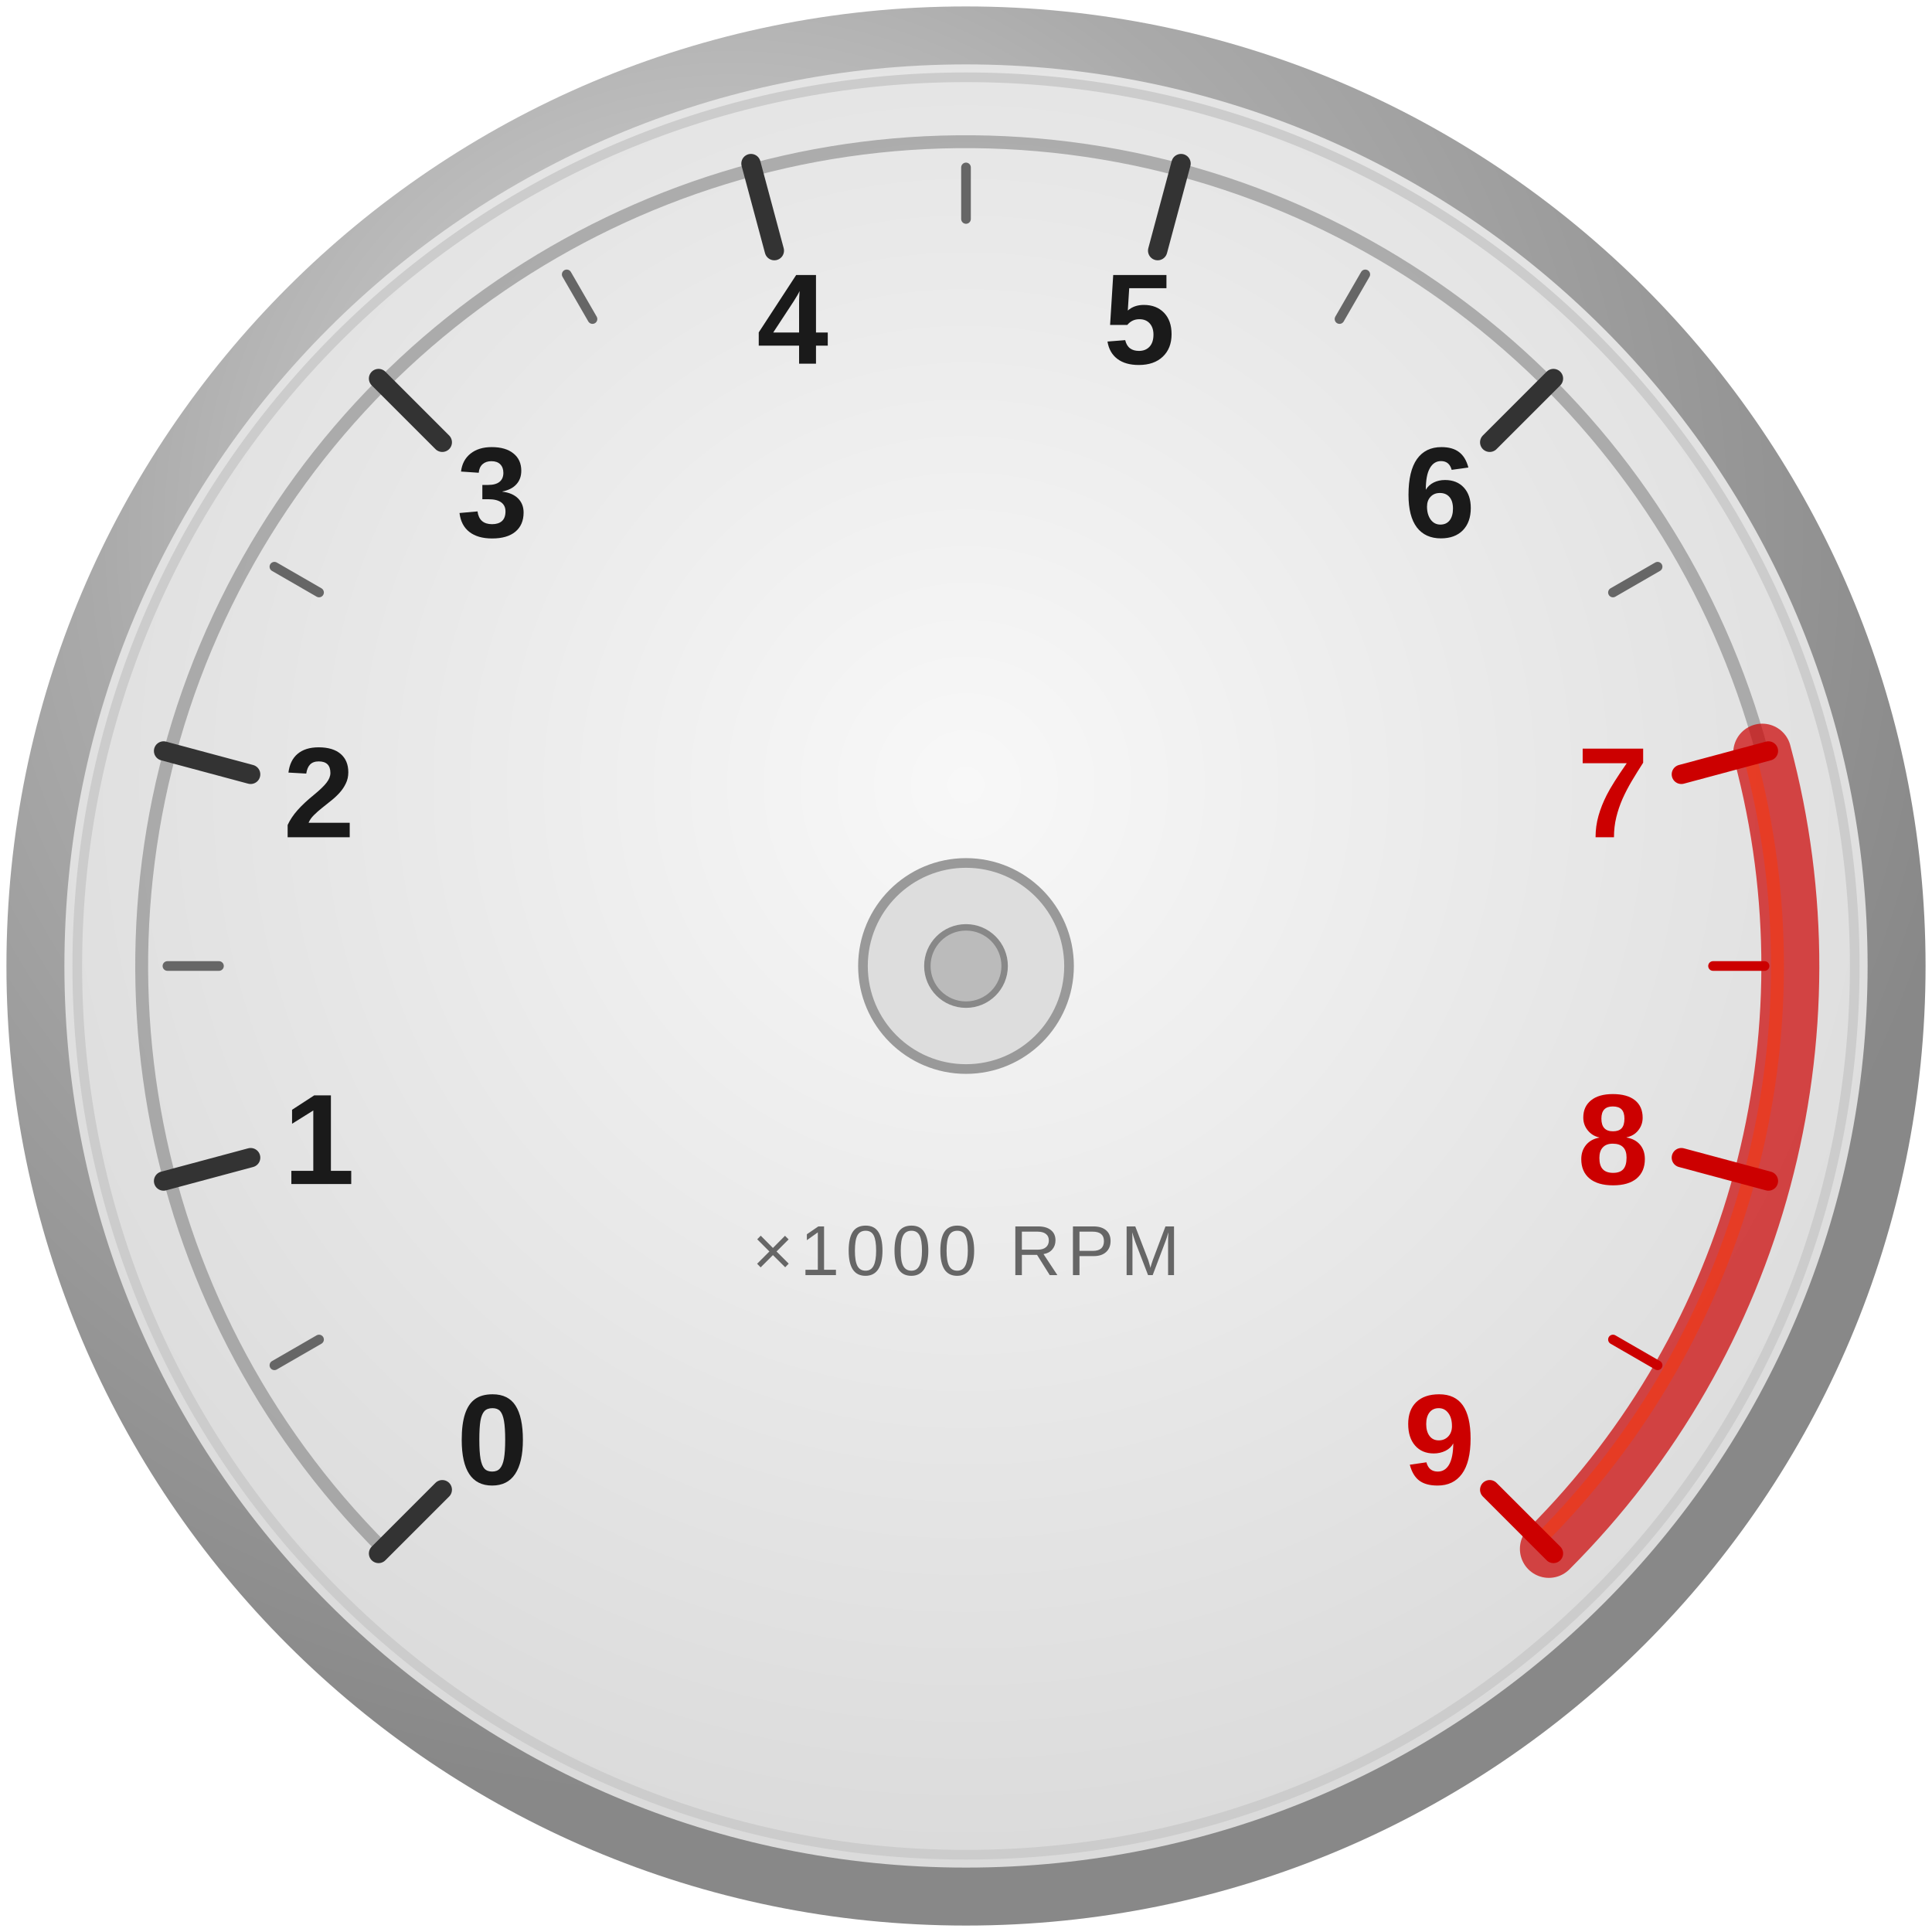
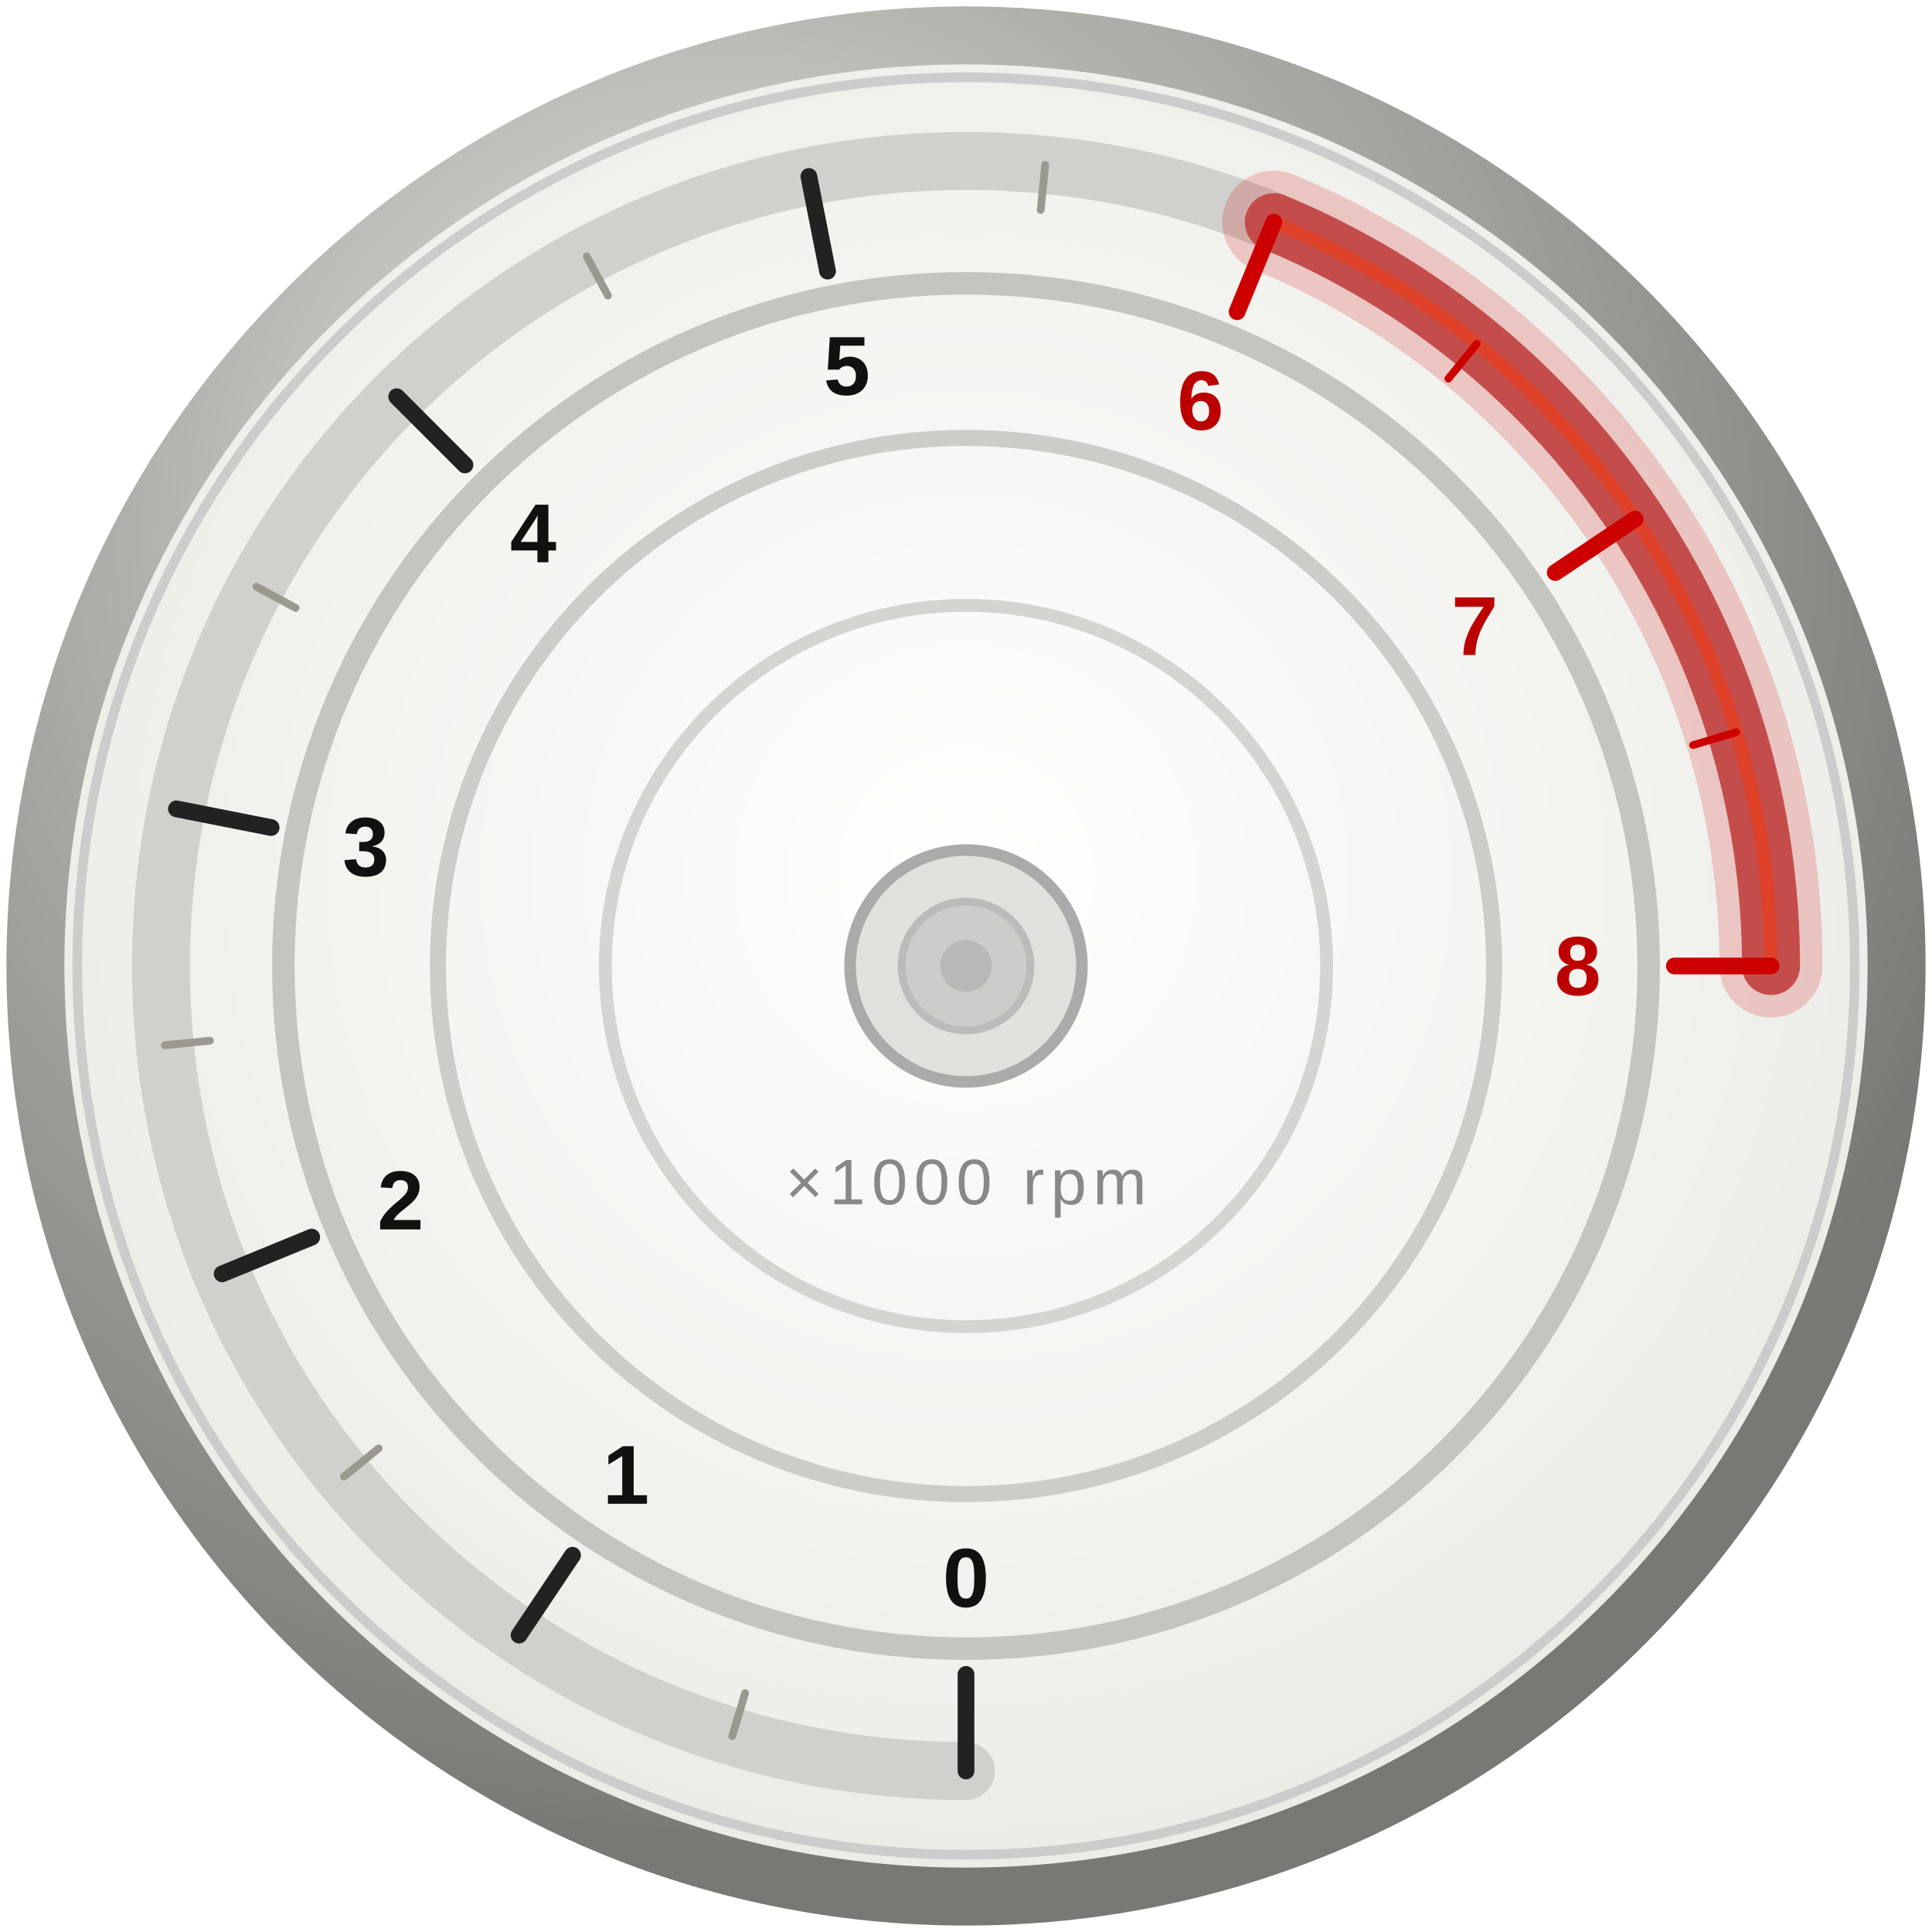
<svg xmlns="http://www.w3.org/2000/svg" width="300" height="300" viewBox="0 0 300 300">
  <defs>
-     <radialGradient id="bgG" cx="50%" cy="40%" r="65%">
-       <stop offset="0%" stop-color="#f8f8f8" />
-       <stop offset="100%" stop-color="#d8d8d8" />
+     <radialGradient id="bgG" cx="50%" cy="45%" r="65%">
+       <stop offset="0%" stop-color="#ffffff" />
+       <stop offset="100%" stop-color="#e8e8e2" />
    </radialGradient>
-     <radialGradient id="bzG" cx="38%" cy="28%" r="65%">
-       <stop offset="0%" stop-color="#e0e0e0" />
-       <stop offset="50%" stop-color="#aaa" />
-       <stop offset="100%" stop-color="#888" />
+     <radialGradient id="bzG" cx="38%" cy="28%" r="68%">
+       <stop offset="0%" stop-color="#f0f0ee" />
+       <stop offset="45%" stop-color="#b0b0ac" />
+       <stop offset="100%" stop-color="#787874" />
    </radialGradient>
  </defs>
  <circle cx="150" cy="150" r="149" fill="url(#bzG)" />
  <circle cx="150" cy="150" r="140" fill="url(#bgG)" />
-   <circle cx="150" cy="150" r="138" fill="none" stroke="#ccc" stroke-width="1.5" />
-   <path d="M 59.49,240.51 A 128,128 0 1,1 273.64,116.87" fill="none" stroke="#555" stroke-width="2" stroke-linecap="round" opacity="0.40" />
-   <path d="M 273.64,116.87 A 128,128 0 0,1 240.51,240.51" fill="none" stroke="#cc0000" stroke-width="9" stroke-linecap="round" opacity="0.70" />
-   <path d="M 271.71,117.39 A 126,126 0 0,1 239.10,239.10" fill="none" stroke="#ff3300" stroke-width="2" stroke-linecap="round" opacity="0.45" />
-   <line x1="58.78" y1="241.22" x2="68.68" y2="231.32" stroke="#333" stroke-width="3" stroke-linecap="round" />
-   <line x1="25.40" y1="183.39" x2="38.92" y2="179.76" stroke="#333" stroke-width="3" stroke-linecap="round" />
-   <line x1="25.40" y1="116.61" x2="38.92" y2="120.24" stroke="#333" stroke-width="3" stroke-linecap="round" />
-   <line x1="58.78" y1="58.78" x2="68.68" y2="68.68" stroke="#333" stroke-width="3" stroke-linecap="round" />
-   <line x1="116.61" y1="25.40" x2="120.24" y2="38.92" stroke="#333" stroke-width="3" stroke-linecap="round" />
-   <line x1="183.39" y1="25.40" x2="179.76" y2="38.92" stroke="#333" stroke-width="3" stroke-linecap="round" />
-   <line x1="241.22" y1="58.78" x2="231.32" y2="68.68" stroke="#333" stroke-width="3" stroke-linecap="round" />
-   <line x1="274.60" y1="116.61" x2="261.08" y2="120.24" stroke="#cc0000" stroke-width="3" stroke-linecap="round" />
-   <line x1="274.60" y1="183.39" x2="261.08" y2="179.76" stroke="#cc0000" stroke-width="3" stroke-linecap="round" />
-   <line x1="241.22" y1="241.22" x2="231.32" y2="231.32" stroke="#cc0000" stroke-width="3" stroke-linecap="round" />
-   <line x1="42.61" y1="212.00" x2="49.54" y2="208.00" stroke="#666" stroke-width="1.5" stroke-linecap="round" />
-   <line x1="26.00" y1="150.00" x2="34.00" y2="150.00" stroke="#666" stroke-width="1.5" stroke-linecap="round" />
-   <line x1="42.61" y1="88.00" x2="49.54" y2="92.00" stroke="#666" stroke-width="1.5" stroke-linecap="round" />
-   <line x1="88.00" y1="42.61" x2="92.00" y2="49.54" stroke="#666" stroke-width="1.5" stroke-linecap="round" />
-   <line x1="150.00" y1="26.00" x2="150.00" y2="34.00" stroke="#666" stroke-width="1.5" stroke-linecap="round" />
-   <line x1="212.00" y1="42.61" x2="208.00" y2="49.54" stroke="#666" stroke-width="1.5" stroke-linecap="round" />
-   <line x1="257.39" y1="88.00" x2="250.46" y2="92.00" stroke="#666" stroke-width="1.5" stroke-linecap="round" />
-   <line x1="274.00" y1="150.00" x2="266.00" y2="150.00" stroke="#cc0000" stroke-width="1.5" stroke-linecap="round" />
-   <line x1="257.39" y1="212.00" x2="250.46" y2="208.00" stroke="#cc0000" stroke-width="1.5" stroke-linecap="round" />
-   <text x="76.46" y="223.54" text-anchor="middle" dominant-baseline="central" fill="#1a1a1a" font-size="20" font-family="Arial,Helvetica,sans-serif" font-weight="bold">0</text>
-   <text x="49.54" y="176.92" text-anchor="middle" dominant-baseline="central" fill="#1a1a1a" font-size="20" font-family="Arial,Helvetica,sans-serif" font-weight="bold">1</text>
-   <text x="49.54" y="123.08" text-anchor="middle" dominant-baseline="central" fill="#1a1a1a" font-size="20" font-family="Arial,Helvetica,sans-serif" font-weight="bold">2</text>
-   <text x="76.46" y="76.46" text-anchor="middle" dominant-baseline="central" fill="#1a1a1a" font-size="20" font-family="Arial,Helvetica,sans-serif" font-weight="bold">3</text>
-   <text x="123.08" y="49.54" text-anchor="middle" dominant-baseline="central" fill="#1a1a1a" font-size="20" font-family="Arial,Helvetica,sans-serif" font-weight="bold">4</text>
-   <text x="176.92" y="49.54" text-anchor="middle" dominant-baseline="central" fill="#1a1a1a" font-size="20" font-family="Arial,Helvetica,sans-serif" font-weight="bold">5</text>
-   <text x="223.54" y="76.46" text-anchor="middle" dominant-baseline="central" fill="#1a1a1a" font-size="20" font-family="Arial,Helvetica,sans-serif" font-weight="bold">6</text>
-   <text x="250.46" y="123.08" text-anchor="middle" dominant-baseline="central" fill="#cc0000" font-size="20" font-family="Arial,Helvetica,sans-serif" font-weight="bold">7</text>
-   <text x="250.46" y="176.92" text-anchor="middle" dominant-baseline="central" fill="#cc0000" font-size="20" font-family="Arial,Helvetica,sans-serif" font-weight="bold">8</text>
-   <text x="223.54" y="223.54" text-anchor="middle" dominant-baseline="central" fill="#cc0000" font-size="20" font-family="Arial,Helvetica,sans-serif" font-weight="bold">9</text>
-   <text x="150" y="198" text-anchor="middle" fill="#666" font-size="11" font-family="Arial,Helvetica,sans-serif" letter-spacing="1">×1000 RPM</text>
-   <circle cx="150" cy="150" r="16" fill="#ddd" stroke="#999" stroke-width="1.5" />
-   <circle cx="150" cy="150" r="6" fill="#bbb" stroke="#888" stroke-width="1" />
+   <circle cx="150" cy="150" r="138" fill="none" stroke="#cccccc" stroke-width="1.5" />
+   <circle cx="150" cy="150" r="106" fill="none" stroke="#c4c4c0" stroke-width="3.5" />
+   <circle cx="150" cy="150" r="82" fill="none" stroke="#ccccc8" stroke-width="2.5" />
+   <circle cx="150" cy="150" r="56" fill="none" stroke="#d4d4d0" stroke-width="2" />
+   <path d="M 150,275 A 125,125 0 1,1 275,150" fill="none" stroke="#d0d0cc" stroke-width="9" stroke-linecap="round" />
+   <path d="M 197.8,34.5 A 125,125 0 0,1 275,150" fill="none" stroke="#cc0000" stroke-width="16" stroke-linecap="round" opacity="0.18" />
+   <path d="M 197.8,34.5 A 125,125 0 0,1 275,150" fill="none" stroke="#bb0000" stroke-width="9" stroke-linecap="round" opacity="0.55" />
+   <path d="M 197.8,34.5 A 125,125 0 0,1 275,150" fill="none" stroke="#ff3300" stroke-width="2" stroke-linecap="round" opacity="0.45" />
+   <line x1="150.0" y1="275.0" x2="150.0" y2="260.0" stroke="#222222" stroke-width="2.6" stroke-linecap="round" />
+   <line x1="80.6" y1="253.9" x2="88.9" y2="241.5" stroke="#222222" stroke-width="2.6" stroke-linecap="round" />
+   <line x1="34.5" y1="197.8" x2="48.4" y2="192.1" stroke="#222222" stroke-width="2.6" stroke-linecap="round" />
+   <line x1="27.4" y1="125.6" x2="42.1" y2="128.5" stroke="#222222" stroke-width="2.6" stroke-linecap="round" />
+   <line x1="61.6" y1="61.6" x2="72.2" y2="72.2" stroke="#222222" stroke-width="2.6" stroke-linecap="round" />
+   <line x1="125.6" y1="27.4" x2="128.5" y2="42.1" stroke="#222222" stroke-width="2.6" stroke-linecap="round" />
+   <line x1="197.8" y1="34.5" x2="192.1" y2="48.4" stroke="#cc0000" stroke-width="2.6" stroke-linecap="round" />
+   <line x1="253.9" y1="80.6" x2="241.5" y2="88.9" stroke="#cc0000" stroke-width="2.6" stroke-linecap="round" />
+   <line x1="275.0" y1="150.0" x2="260.0" y2="150.0" stroke="#cc0000" stroke-width="2.6" stroke-linecap="round" />
+   <line x1="113.7" y1="269.6" x2="115.7" y2="262.9" stroke="#999990" stroke-width="1.2" stroke-linecap="round" />
+   <line x1="53.4" y1="229.3" x2="58.8" y2="224.9" stroke="#999990" stroke-width="1.2" stroke-linecap="round" />
+   <line x1="25.6" y1="162.3" x2="32.6" y2="161.6" stroke="#999990" stroke-width="1.2" stroke-linecap="round" />
+   <line x1="39.8" y1="91.1" x2="45.9" y2="94.4" stroke="#999990" stroke-width="1.2" stroke-linecap="round" />
+   <line x1="91.1" y1="39.8" x2="94.4" y2="45.9" stroke="#999990" stroke-width="1.2" stroke-linecap="round" />
+   <line x1="162.3" y1="25.6" x2="161.6" y2="32.6" stroke="#999990" stroke-width="1.2" stroke-linecap="round" />
+   <line x1="229.3" y1="53.4" x2="224.9" y2="58.8" stroke="#cc0000" stroke-width="1.2" stroke-linecap="round" />
+   <line x1="269.6" y1="113.7" x2="262.9" y2="115.7" stroke="#cc0000" stroke-width="1.2" stroke-linecap="round" />
+   <text x="150.0" y="245.0" text-anchor="middle" dominant-baseline="central" fill="#111111" font-size="13" font-family="Arial,Helvetica,sans-serif" font-weight="bold">0</text>
+   <text x="97.2" y="229.0" text-anchor="middle" dominant-baseline="central" fill="#111111" font-size="13" font-family="Arial,Helvetica,sans-serif" font-weight="bold">1</text>
+   <text x="62.2" y="186.4" text-anchor="middle" dominant-baseline="central" fill="#111111" font-size="13" font-family="Arial,Helvetica,sans-serif" font-weight="bold">2</text>
+   <text x="56.8" y="131.5" text-anchor="middle" dominant-baseline="central" fill="#111111" font-size="13" font-family="Arial,Helvetica,sans-serif" font-weight="bold">3</text>
+   <text x="82.8" y="82.8" text-anchor="middle" dominant-baseline="central" fill="#111111" font-size="13" font-family="Arial,Helvetica,sans-serif" font-weight="bold">4</text>
+   <text x="131.5" y="56.8" text-anchor="middle" dominant-baseline="central" fill="#111111" font-size="13" font-family="Arial,Helvetica,sans-serif" font-weight="bold">5</text>
+   <text x="186.4" y="62.2" text-anchor="middle" dominant-baseline="central" fill="#bb0000" font-size="13" font-family="Arial,Helvetica,sans-serif" font-weight="bold">6</text>
+   <text x="229.0" y="97.2" text-anchor="middle" dominant-baseline="central" fill="#bb0000" font-size="13" font-family="Arial,Helvetica,sans-serif" font-weight="bold">7</text>
+   <text x="245.0" y="150.0" text-anchor="middle" dominant-baseline="central" fill="#bb0000" font-size="13" font-family="Arial,Helvetica,sans-serif" font-weight="bold">8</text>
+   <text x="150" y="187" text-anchor="middle" fill="#888884" font-size="10" font-family="Arial,Helvetica,sans-serif" letter-spacing="1">×1000 rpm</text>
+   <circle cx="150" cy="150" r="18" fill="#e0e0dc" stroke="#aaaaaa" stroke-width="1.8" />
+   <circle cx="150" cy="150" r="10" fill="#ccccca" stroke="#bbbbbb" stroke-width="1.2" />
+   <circle cx="150" cy="150" r="4" fill="#b8b8b8" />
</svg>
